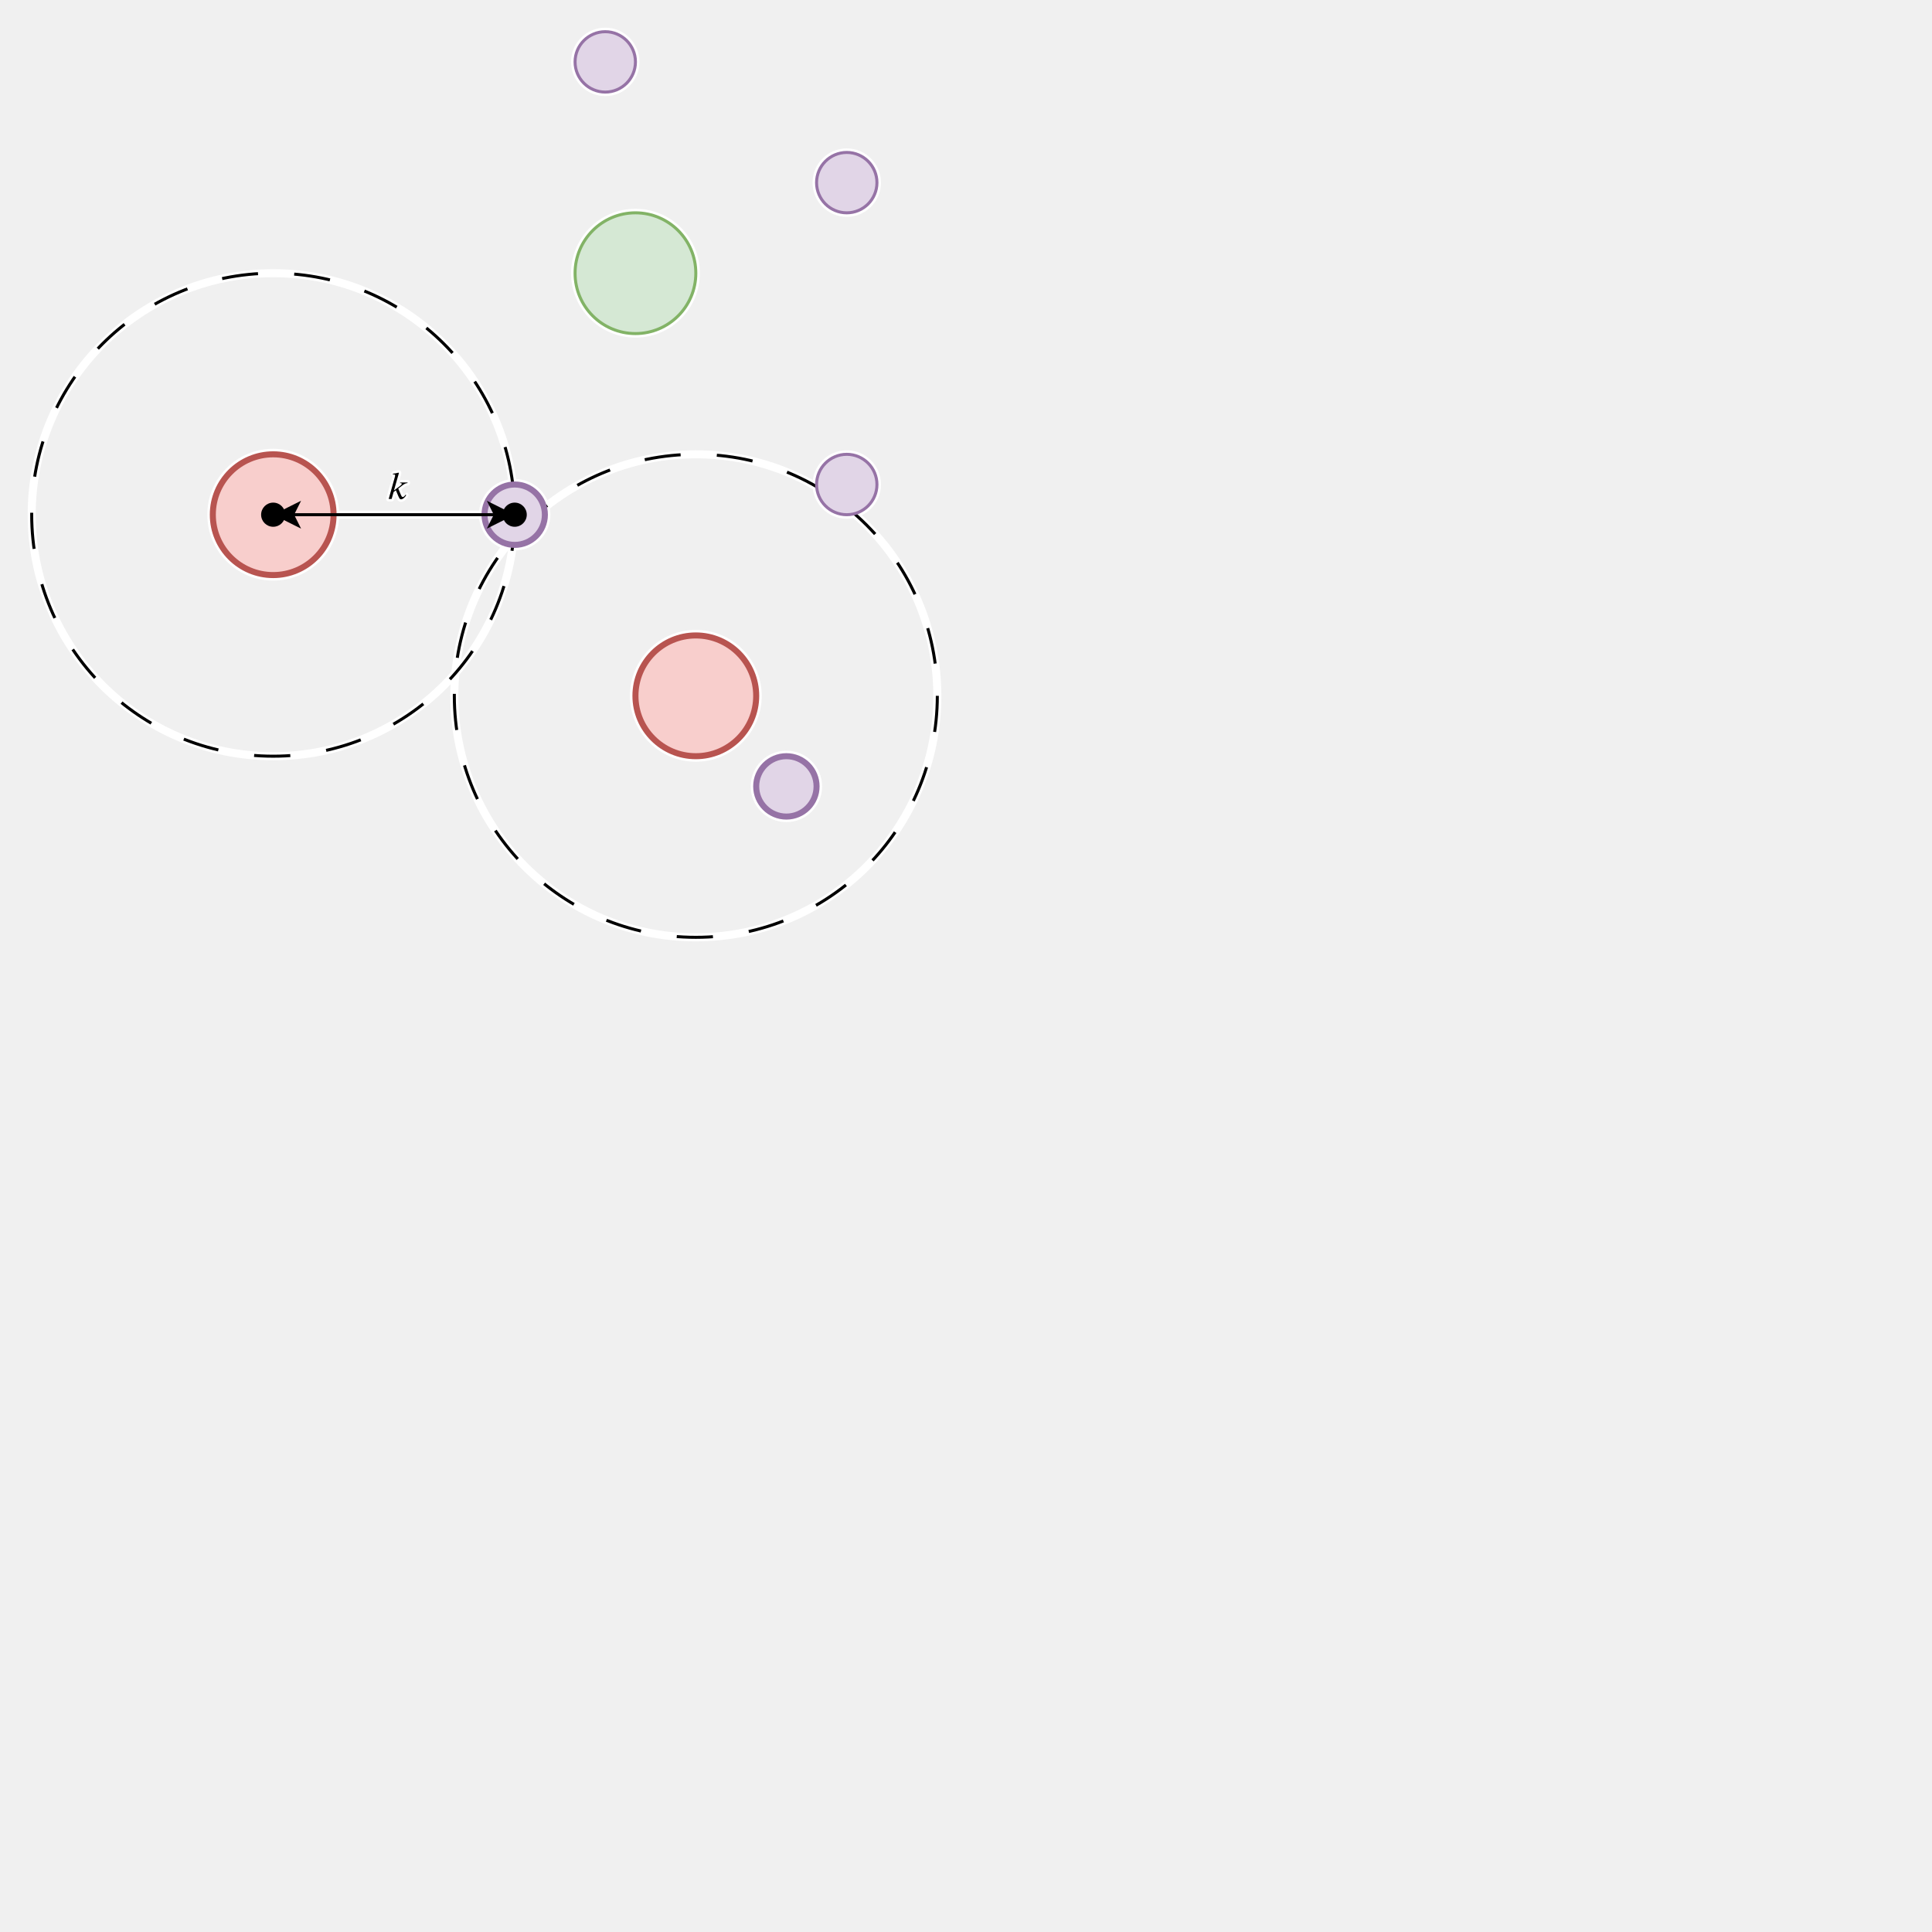
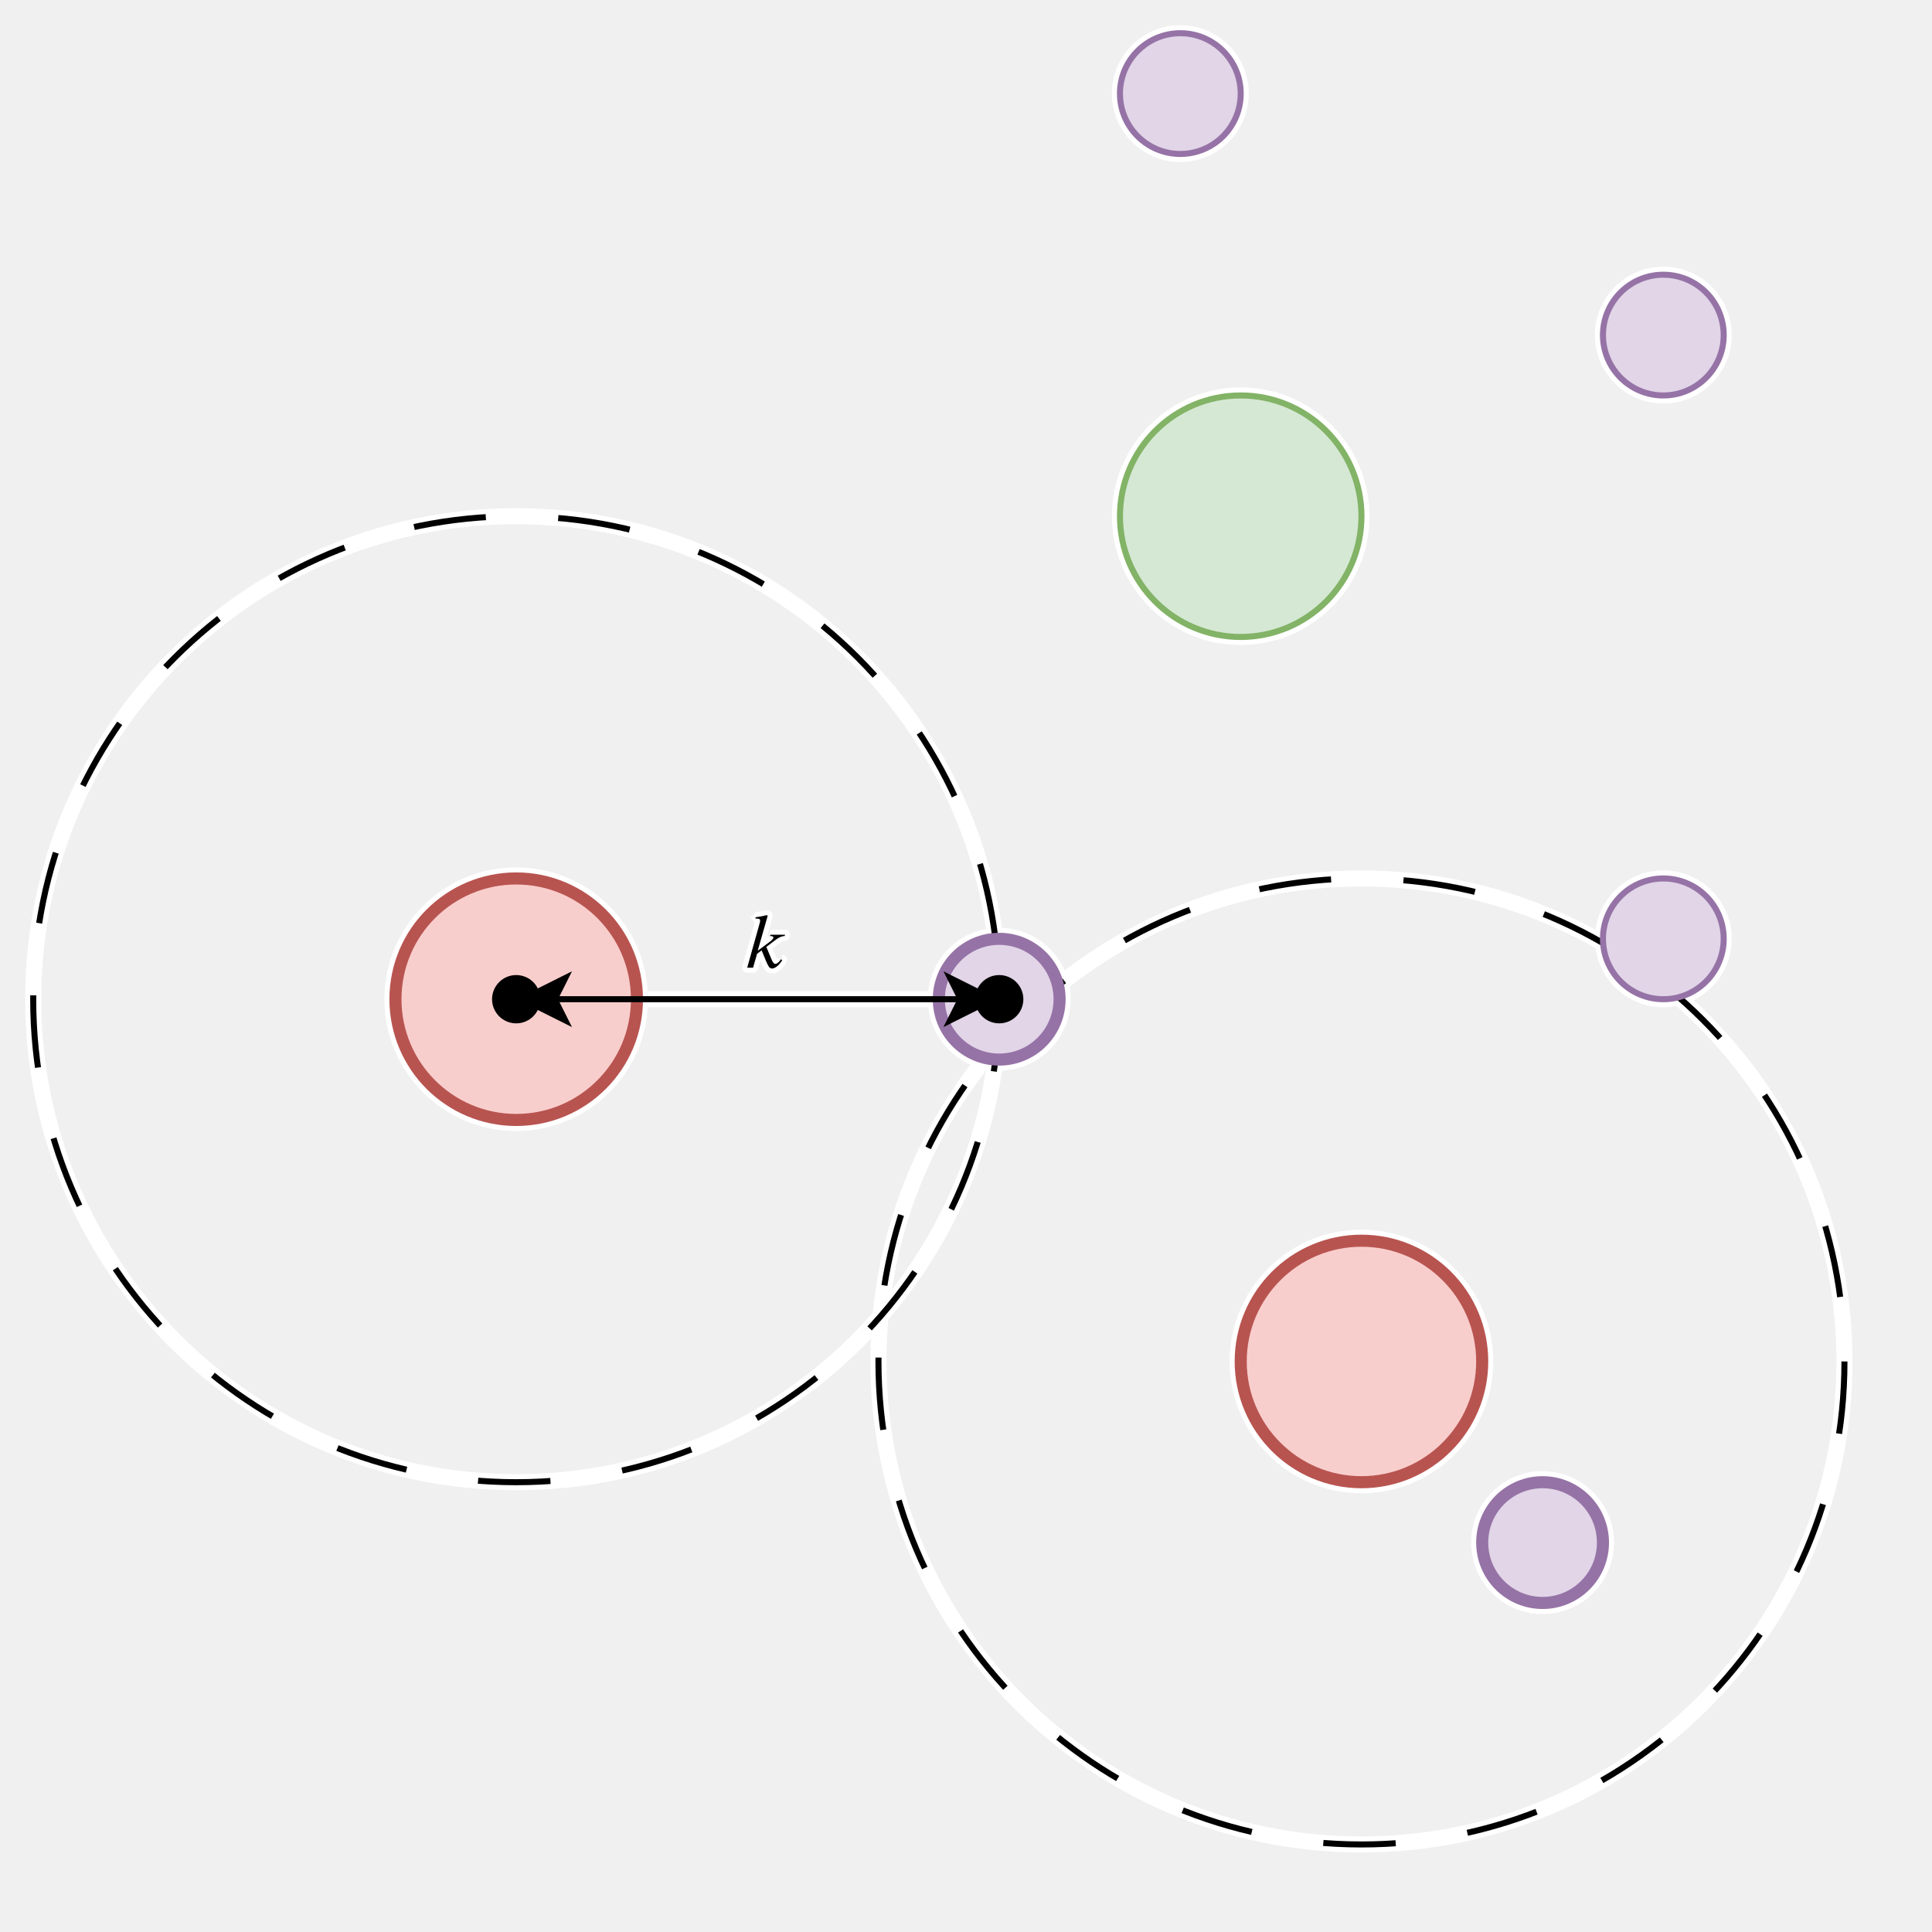
- <svg xmlns="http://www.w3.org/2000/svg" width="100%" height="100%" viewBox="0 0 128 128" version="1.1" xml:space="preserve" style="fill-rule:evenodd;clip-rule:evenodd;">
-   <g transform="matrix(0.2,0,0,0.2,2,2)">
+ <svg xmlns="http://www.w3.org/2000/svg" width="256px" height="256px" viewBox="0 0 128 128" version="1.1" xml:space="preserve" style="fill-rule:evenodd;clip-rule:evenodd;">
+   <g transform="matrix(0.4,0,0,0.4,2,2)">
    <path d="M80.5,79.17C35.613,79.17 -0.83,115.613 -0.83,160.5C-0.83,205.387 35.613,241.83 80.5,241.83C125.387,241.83 161.83,205.387 161.83,160.5C161.83,115.613 125.387,79.17 80.5,79.17ZM80.5,81.83C123.919,81.83 159.17,117.081 159.17,160.5C159.17,203.919 123.919,239.17 80.5,239.17C37.081,239.17 1.83,203.919 1.83,160.5C1.83,117.081 37.081,81.83 80.5,81.83Z" style="fill:white;" />
    <path d="M220.5,139.17C175.613,139.17 139.17,175.613 139.17,220.5C139.17,265.387 175.613,301.83 220.5,301.83C265.387,301.83 301.83,265.387 301.83,220.5C301.83,175.613 265.387,139.17 220.5,139.17ZM220.5,141.83C263.919,141.83 299.17,177.081 299.17,220.5C299.17,263.919 263.919,299.17 220.5,299.17C177.081,299.17 141.83,263.919 141.83,220.5C141.83,177.081 177.081,141.83 220.5,141.83Z" style="fill:white;" />
    <circle cx="160.5" cy="160.5" r="10.83" style="fill:white;" />
    <path d="M160.5,148.67C153.971,148.67 148.67,153.971 148.67,160.5C148.67,167.029 153.971,172.33 160.5,172.33C167.029,172.33 172.33,167.029 172.33,160.5C172.33,153.971 167.029,148.67 160.5,148.67ZM160.5,152.33C165.009,152.33 168.67,155.991 168.67,160.5C168.67,165.009 165.009,168.67 160.5,168.67C155.991,168.67 152.33,165.009 152.33,160.5C152.33,155.991 155.991,152.33 160.5,152.33Z" style="fill:white;" />
    <circle cx="80.5" cy="160.5" r="20.83" style="fill:white;" />
    <path d="M80.5,138.67C68.452,138.67 58.67,148.452 58.67,160.5C58.67,172.548 68.452,182.33 80.5,182.33C92.548,182.33 102.33,172.548 102.33,160.5C102.33,148.452 92.548,138.67 80.5,138.67ZM80.5,142.33C90.528,142.33 98.67,150.472 98.67,160.5C98.67,170.528 90.528,178.67 80.5,178.67C70.472,178.67 62.33,170.528 62.33,160.5C62.33,150.472 70.472,142.33 80.5,142.33Z" style="fill:white;" />
    <circle cx="200.5" cy="80.5" r="20.83" style="fill:white;" />
    <path d="M200.5,59.17C188.728,59.17 179.17,68.728 179.17,80.5C179.17,92.272 188.728,101.83 200.5,101.83C212.272,101.83 221.83,92.272 221.83,80.5C221.83,68.728 212.272,59.17 200.5,59.17ZM200.5,61.83C210.804,61.83 219.17,70.196 219.17,80.5C219.17,90.804 210.804,99.17 200.5,99.17C190.196,99.17 181.83,90.804 181.83,80.5C181.83,70.196 190.196,61.83 200.5,61.83Z" style="fill:white;" />
    <circle cx="220.5" cy="220.5" r="20.83" style="fill:white;" />
    <path d="M220.5,198.67C208.452,198.67 198.67,208.452 198.67,220.5C198.67,232.548 208.452,242.33 220.5,242.33C232.548,242.33 242.33,232.548 242.33,220.5C242.33,208.452 232.548,198.67 220.5,198.67ZM220.5,202.33C230.528,202.33 238.67,210.472 238.67,220.5C238.67,230.528 230.528,238.67 220.5,238.67C210.472,238.67 202.33,230.528 202.33,220.5C202.33,210.472 210.472,202.33 220.5,202.33Z" style="fill:white;" />
    <circle cx="270.5" cy="150.5" r="10.83" style="fill:white;" />
    <path d="M270.5,139.17C264.247,139.17 259.17,144.247 259.17,150.5C259.17,156.753 264.247,161.83 270.5,161.83C276.753,161.83 281.83,156.753 281.83,150.5C281.83,144.247 276.753,139.17 270.5,139.17ZM270.5,141.83C275.285,141.83 279.17,145.715 279.17,150.5C279.17,155.285 275.285,159.17 270.5,159.17C265.715,159.17 261.83,155.285 261.83,150.5C261.83,145.715 265.715,141.83 270.5,141.83Z" style="fill:white;" />
    <circle cx="250.5" cy="250.5" r="10.83" style="fill:white;" />
    <path d="M250.5,238.67C243.971,238.67 238.67,243.971 238.67,250.5C238.67,257.029 243.971,262.33 250.5,262.33C257.029,262.33 262.33,257.029 262.33,250.5C262.33,243.971 257.029,238.67 250.5,238.67ZM250.5,242.33C255.009,242.33 258.67,245.991 258.67,250.5C258.67,255.009 255.009,258.67 250.5,258.67C245.991,258.67 242.33,255.009 242.33,250.5C242.33,245.991 245.991,242.33 250.5,242.33Z" style="fill:white;" />
    <circle cx="190.5" cy="10.5" r="10.83" style="fill:white;" />
    <path d="M190.5,-0.83C184.247,-0.83 179.17,4.247 179.17,10.5C179.17,16.753 184.247,21.83 190.5,21.83C196.753,21.83 201.83,16.753 201.83,10.5C201.83,4.247 196.753,-0.83 190.5,-0.83ZM190.5,1.83C195.285,1.83 199.17,5.715 199.17,10.5C199.17,15.285 195.285,19.17 190.5,19.17C185.715,19.17 181.83,15.285 181.83,10.5C181.83,5.715 185.715,1.83 190.5,1.83Z" style="fill:white;" />
    <circle cx="270.5" cy="50.5" r="10.83" style="fill:white;" />
    <path d="M270.5,39.17C264.247,39.17 259.17,44.247 259.17,50.5C259.17,56.753 264.247,61.83 270.5,61.83C276.753,61.83 281.83,56.753 281.83,50.5C281.83,44.247 276.753,39.17 270.5,39.17ZM270.5,41.83C275.285,41.83 279.17,45.715 279.17,50.5C279.17,55.285 275.285,59.17 270.5,59.17C265.715,59.17 261.83,55.285 261.83,50.5C261.83,45.715 265.715,41.83 270.5,41.83Z" style="fill:white;" />
    <path d="M86.87,161.83L154.13,161.83L154.166,161.825C154.325,161.798 154.96,161.649 154.96,160.977L154.958,159.934L154.95,159.88C154.893,159.478 154.548,159.17 154.13,159.17L86.87,159.17L86.87,160.83L86.04,160L86.04,160.977C86.04,161.743 86.864,161.83 86.87,161.83L86.87,161.83Z" style="fill:white;" />
    <path d="M81.249,159.758C80.968,159.898 80.79,160.186 80.79,160.5C80.79,160.814 80.968,161.102 81.249,161.242L88.249,164.742C88.568,164.902 88.954,164.84 89.207,164.587C89.46,164.334 89.522,163.948 89.362,163.629L87.798,160.5C87.798,160.5 89.362,157.371 89.362,157.371C89.522,157.052 89.46,156.666 89.207,156.413C88.954,156.16 88.568,156.098 88.249,156.258L81.249,159.758Z" style="fill:white;fill-rule:nonzero;" />
    <path d="M88.357,160.5L90.481,156.253C90.64,155.934 90.578,155.548 90.325,155.295C90.072,155.042 89.686,154.98 89.367,155.139L80.131,159.758C79.85,159.898 79.672,160.186 79.672,160.5C79.672,160.814 79.85,161.102 80.131,161.242L89.367,165.861C89.686,166.02 90.072,165.958 90.325,165.705C90.578,165.452 90.64,165.066 90.481,164.747L88.357,160.5ZM85.646,159.974L84.594,160.5L85.646,161.026L85.569,160.871C85.452,160.638 85.452,160.362 85.569,160.129L85.646,159.974ZM87.11,158.314L87.272,158.577L87.502,158.118L87.11,158.314Z" style="fill:white;" />
    <path d="M159.751,161.242C160.032,161.102 160.21,160.814 160.21,160.5C160.21,160.186 160.032,159.898 159.751,159.758L152.751,156.258C152.432,156.098 152.046,156.16 151.793,156.413C151.54,156.666 151.478,157.052 151.638,157.371L153.202,160.5C153.202,160.5 151.638,163.629 151.638,163.629C151.478,163.948 151.54,164.334 151.793,164.587C152.046,164.84 152.432,164.902 152.751,164.742L159.751,161.242Z" style="fill:white;fill-rule:nonzero;" />
    <path d="M152.643,160.5L150.519,164.747C150.36,165.066 150.422,165.452 150.675,165.705C150.928,165.958 151.314,166.02 151.633,165.861L160.869,161.242C161.15,161.102 161.328,160.814 161.328,160.5C161.328,160.186 161.15,159.898 160.869,159.758L151.633,155.139C151.314,154.98 150.928,155.042 150.675,155.295C150.422,155.548 150.36,155.934 150.519,156.253L152.643,160.5ZM155.354,161.026L156.406,160.5L155.354,159.974L155.431,160.129C155.548,160.362 155.548,160.638 155.431,160.871L155.354,161.026Z" style="fill:white;" />
    <circle cx="80.5" cy="160.5" r="4.83" style="fill:white;" />
    <path d="M91.33,150.5C91.33,150.042 90.958,149.67 90.5,149.67L70.5,149.67C70.042,149.67 69.67,150.042 69.67,150.5L69.67,170.5C69.67,170.958 70.042,171.33 70.5,171.33L90.5,171.33C90.958,171.33 91.33,170.958 91.33,170.5L91.33,150.5Z" style="fill:white;" />
    <circle cx="160.5" cy="160.5" r="4.83" style="fill:white;" />
    <g transform="matrix(1,0,0,1,3,16.164)">
      <path d="M121.409,137.739C121.464,137.232 121.61,136.74 121.987,137.142C122.013,137.17 122.134,137.298 122.157,137.324C122.723,137.927 121.915,138.506 121.641,138.675L121.63,138.686L122.252,138.348C121.894,138.901 121.528,139.306 121.169,139.578C120.689,139.941 120.251,140.082 119.888,140.082C119.382,140.082 118.969,139.87 118.662,139.419C118.504,139.188 118.315,138.821 118.102,138.312L117.939,137.919L117.53,139.349C117.434,139.682 117.142,139.919 116.801,139.947L115.76,139.95C115.5,139.95 115.255,139.829 115.099,139.622C114.942,139.415 114.891,139.146 114.961,138.896L116.99,131.658L116.314,130.729C116.314,130.729 116.382,130.512 116.382,130.512L116.729,130.981C116.61,130.579 116.612,130.177 117.08,130.156L117.065,129.933C117.352,129.895 117.602,129.858 117.816,129.823L118.684,129.627C118.844,129.598 118.954,129.59 119.012,129.59C119.332,129.59 119.556,129.719 119.716,129.895C119.852,130.044 119.962,130.253 119.962,130.552C119.962,130.598 119.958,130.643 119.951,130.688C119.928,130.822 119.9,130.941 119.867,131.043L119.112,133.69L119.264,133.928L119.336,133.859C119.336,133.859 119.316,133.919 119.3,133.983L119.457,134.229L119.533,134.171L119.537,133.864L119.528,133.864L119.537,133.845L119.545,133.034L119.624,133.039L119.624,132.83L122.024,132.83C122.482,132.83 122.854,133.202 122.854,133.66C122.854,133.739 122.843,133.816 122.821,133.889L122.765,134.093C122.591,134.721 121.964,134.706 121.964,134.706L121.928,134.706C121.637,134.706 121.306,134.908 120.894,135.221C120.894,135.221 119.942,135.947 119.942,135.947L120.552,137.404C120.605,137.345 120.657,137.281 120.703,137.218C120.647,137.295 120.606,137.381 120.58,137.47L120.688,137.695C120.745,137.616 120.802,137.533 120.86,137.444L121.154,137.987C121.226,137.904 121.3,137.809 121.376,137.704L121.409,137.739ZM121.334,138.216L121.302,138.258L121.375,138.394C121.375,138.329 121.377,138.245 121.38,138.152L121.334,138.216ZM120.547,137.664C120.544,137.729 120.548,137.795 120.561,137.859L120.673,137.714C120.634,137.687 120.591,137.672 120.547,137.664ZM117.264,137.261L117.164,137.613C117.237,137.635 117.314,137.646 117.392,137.646L117.264,137.261ZM118.342,136.72L118.09,136.908L118.146,137.077L118.156,137.07L118.36,136.764L118.342,136.72ZM119.044,133.926L118.972,134.179L119.125,134.055L119.044,133.926Z" style="fill:white;fill-rule:nonzero;" />
    </g>
  </g>
-   <g transform="matrix(0.2,0,0,0.2,2,2)">
+   <g transform="matrix(0.4,0,0,0.4,2,2)">
    <g>
      <circle cx="80.5" cy="160.5" r="80" style="fill:none;stroke:black;stroke-width:1px;stroke-dasharray:12,12;" />
      <circle cx="220.5" cy="220.5" r="80" style="fill:none;stroke:black;stroke-width:1px;stroke-dasharray:12,12;" />
      <circle cx="160.5" cy="160.5" r="10" style="fill:rgb(225,213,231);stroke:rgb(150,115,166);stroke-width:2px;" />
      <circle cx="80.5" cy="160.5" r="20" style="fill:rgb(248,206,204);stroke:rgb(184,84,80);stroke-width:2px;" />
      <circle cx="200.5" cy="80.5" r="20" style="fill:rgb(213,232,212);stroke:rgb(130,179,102);stroke-width:1px;" />
      <circle cx="220.5" cy="220.5" r="20" style="fill:rgb(248,206,204);stroke:rgb(184,84,80);stroke-width:2px;" />
      <circle cx="270.5" cy="150.5" r="10" style="fill:rgb(225,213,231);stroke:rgb(150,115,166);stroke-width:1px;" />
      <circle cx="250.5" cy="250.5" r="10" style="fill:rgb(225,213,231);stroke:rgb(150,115,166);stroke-width:2px;" />
      <circle cx="190.5" cy="10.5" r="10" style="fill:rgb(225,213,231);stroke:rgb(150,115,166);stroke-width:1px;" />
      <circle cx="270.5" cy="50.5" r="10" style="fill:rgb(225,213,231);stroke:rgb(150,115,166);stroke-width:1px;" />
      <path d="M86.87,160.5L154.13,160.5" style="fill:none;fill-rule:nonzero;stroke:black;stroke-width:1px;stroke-miterlimit:10;" />
      <path d="M81.62,160.5L88.62,157L86.87,160.5L88.62,164L81.62,160.5Z" style="fill-rule:nonzero;stroke:black;stroke-width:1px;stroke-miterlimit:10;" />
      <path d="M159.38,160.5L152.38,164L154.13,160.5L152.38,157L159.38,160.5Z" style="fill-rule:nonzero;stroke:black;stroke-width:1px;stroke-miterlimit:10;" />
      <circle cx="80.5" cy="160.5" r="4" />
      <rect x="70.5" y="150.5" width="20" height="20" style="fill:none;" />
      <circle cx="160.5" cy="160.5" r="4" />
      <rect x="150.5" y="150.5" width="20" height="20" style="fill:none;" />
      <g transform="matrix(1,0,0,1,3,16.164)">
        <path d="M119.888,139.252C119.664,139.252 119.484,139.152 119.348,138.952C119.212,138.752 119.052,138.432 118.868,137.992L118.148,136.252L117.392,136.816L116.732,139.12L115.76,139.12L117.836,131.716C117.876,131.58 117.896,131.46 117.896,131.356C117.896,131.196 117.85,131.094 117.758,131.05C117.666,131.006 117.504,130.984 117.272,130.984L117.104,130.984L117.176,130.756C117.472,130.716 117.73,130.678 117.95,130.642C118.17,130.606 118.352,130.568 118.496,130.528C118.632,130.488 118.744,130.46 118.832,130.444C118.92,130.428 118.98,130.42 119.012,130.42C119.092,130.42 119.132,130.464 119.132,130.552C119.116,130.648 119.096,130.732 119.072,130.804L117.5,136.312L119.48,134.836C119.896,134.524 120.104,134.284 120.104,134.116C120.104,133.956 119.912,133.872 119.528,133.864L119.624,133.66L122.024,133.66L121.964,133.876L121.928,133.876C121.504,133.876 120.992,134.104 120.392,134.56L118.928,135.676L119.828,137.824C119.9,138 119.986,138.154 120.086,138.286C120.186,138.418 120.3,138.484 120.428,138.484C120.684,138.484 121,138.224 121.376,137.704L121.556,137.896C121.26,138.352 120.964,138.692 120.668,138.916C120.372,139.14 120.112,139.252 119.888,139.252Z" style="fill-rule:nonzero;" />
      </g>
    </g>
  </g>
</svg>
